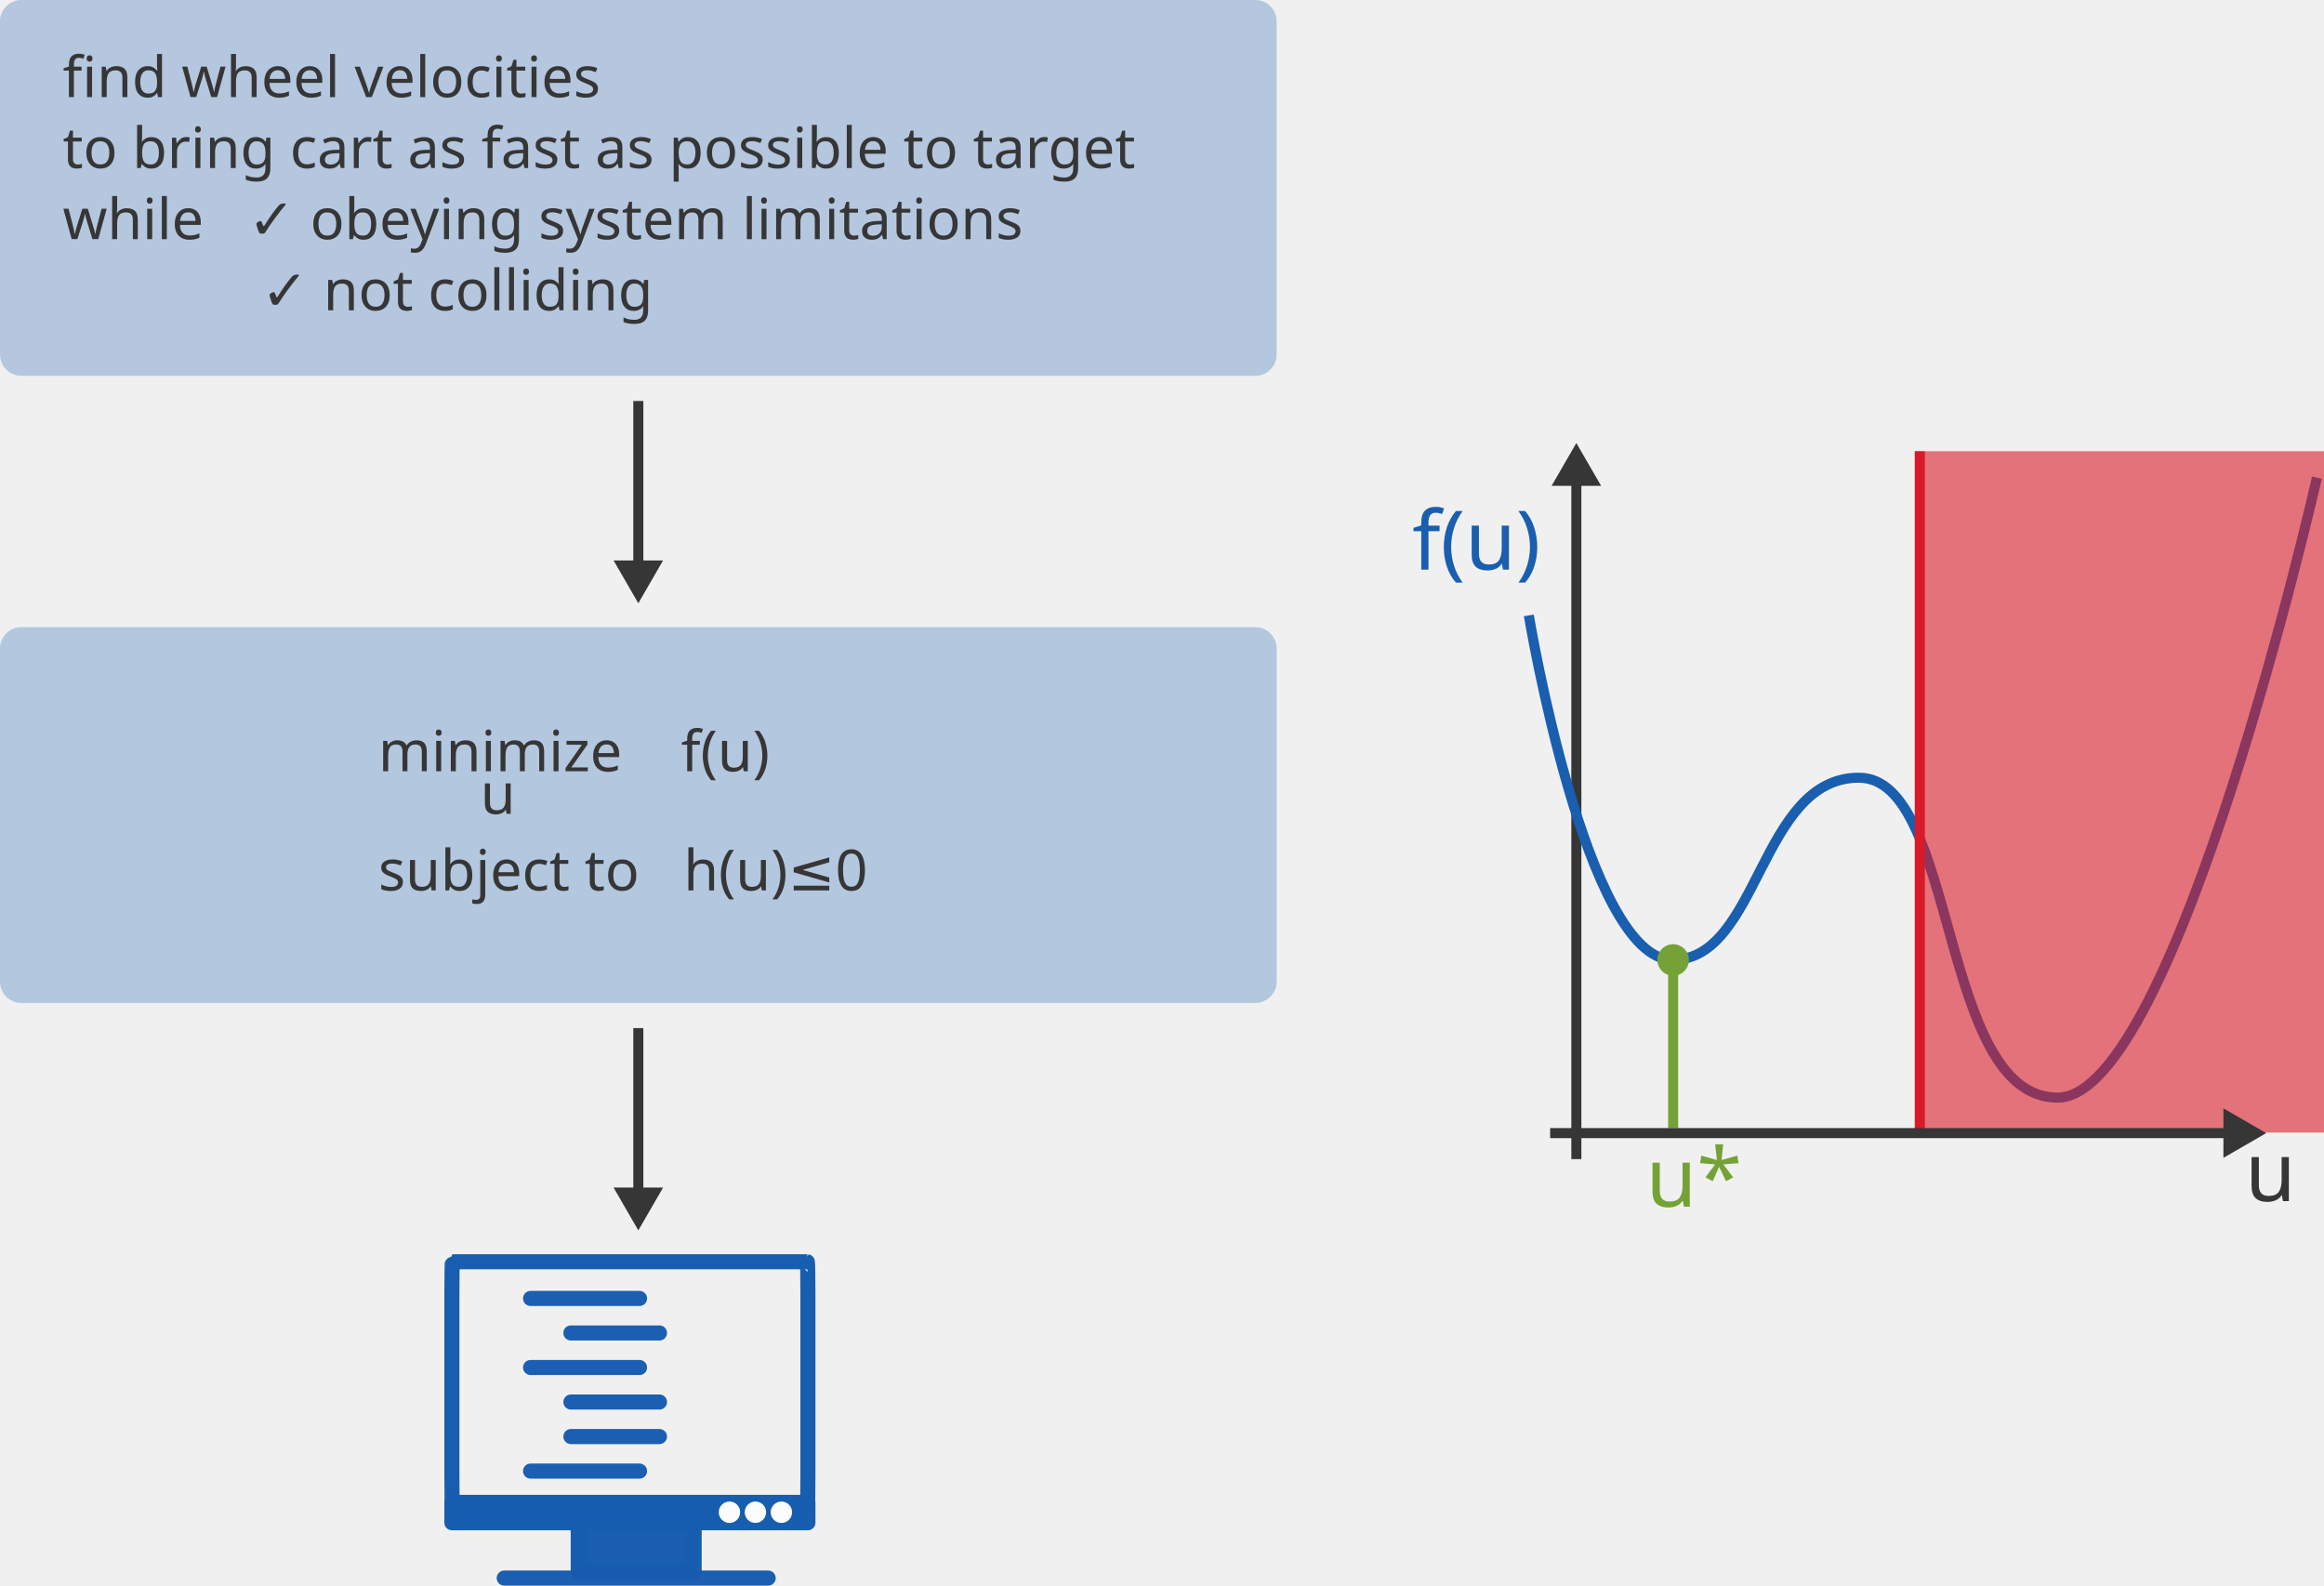
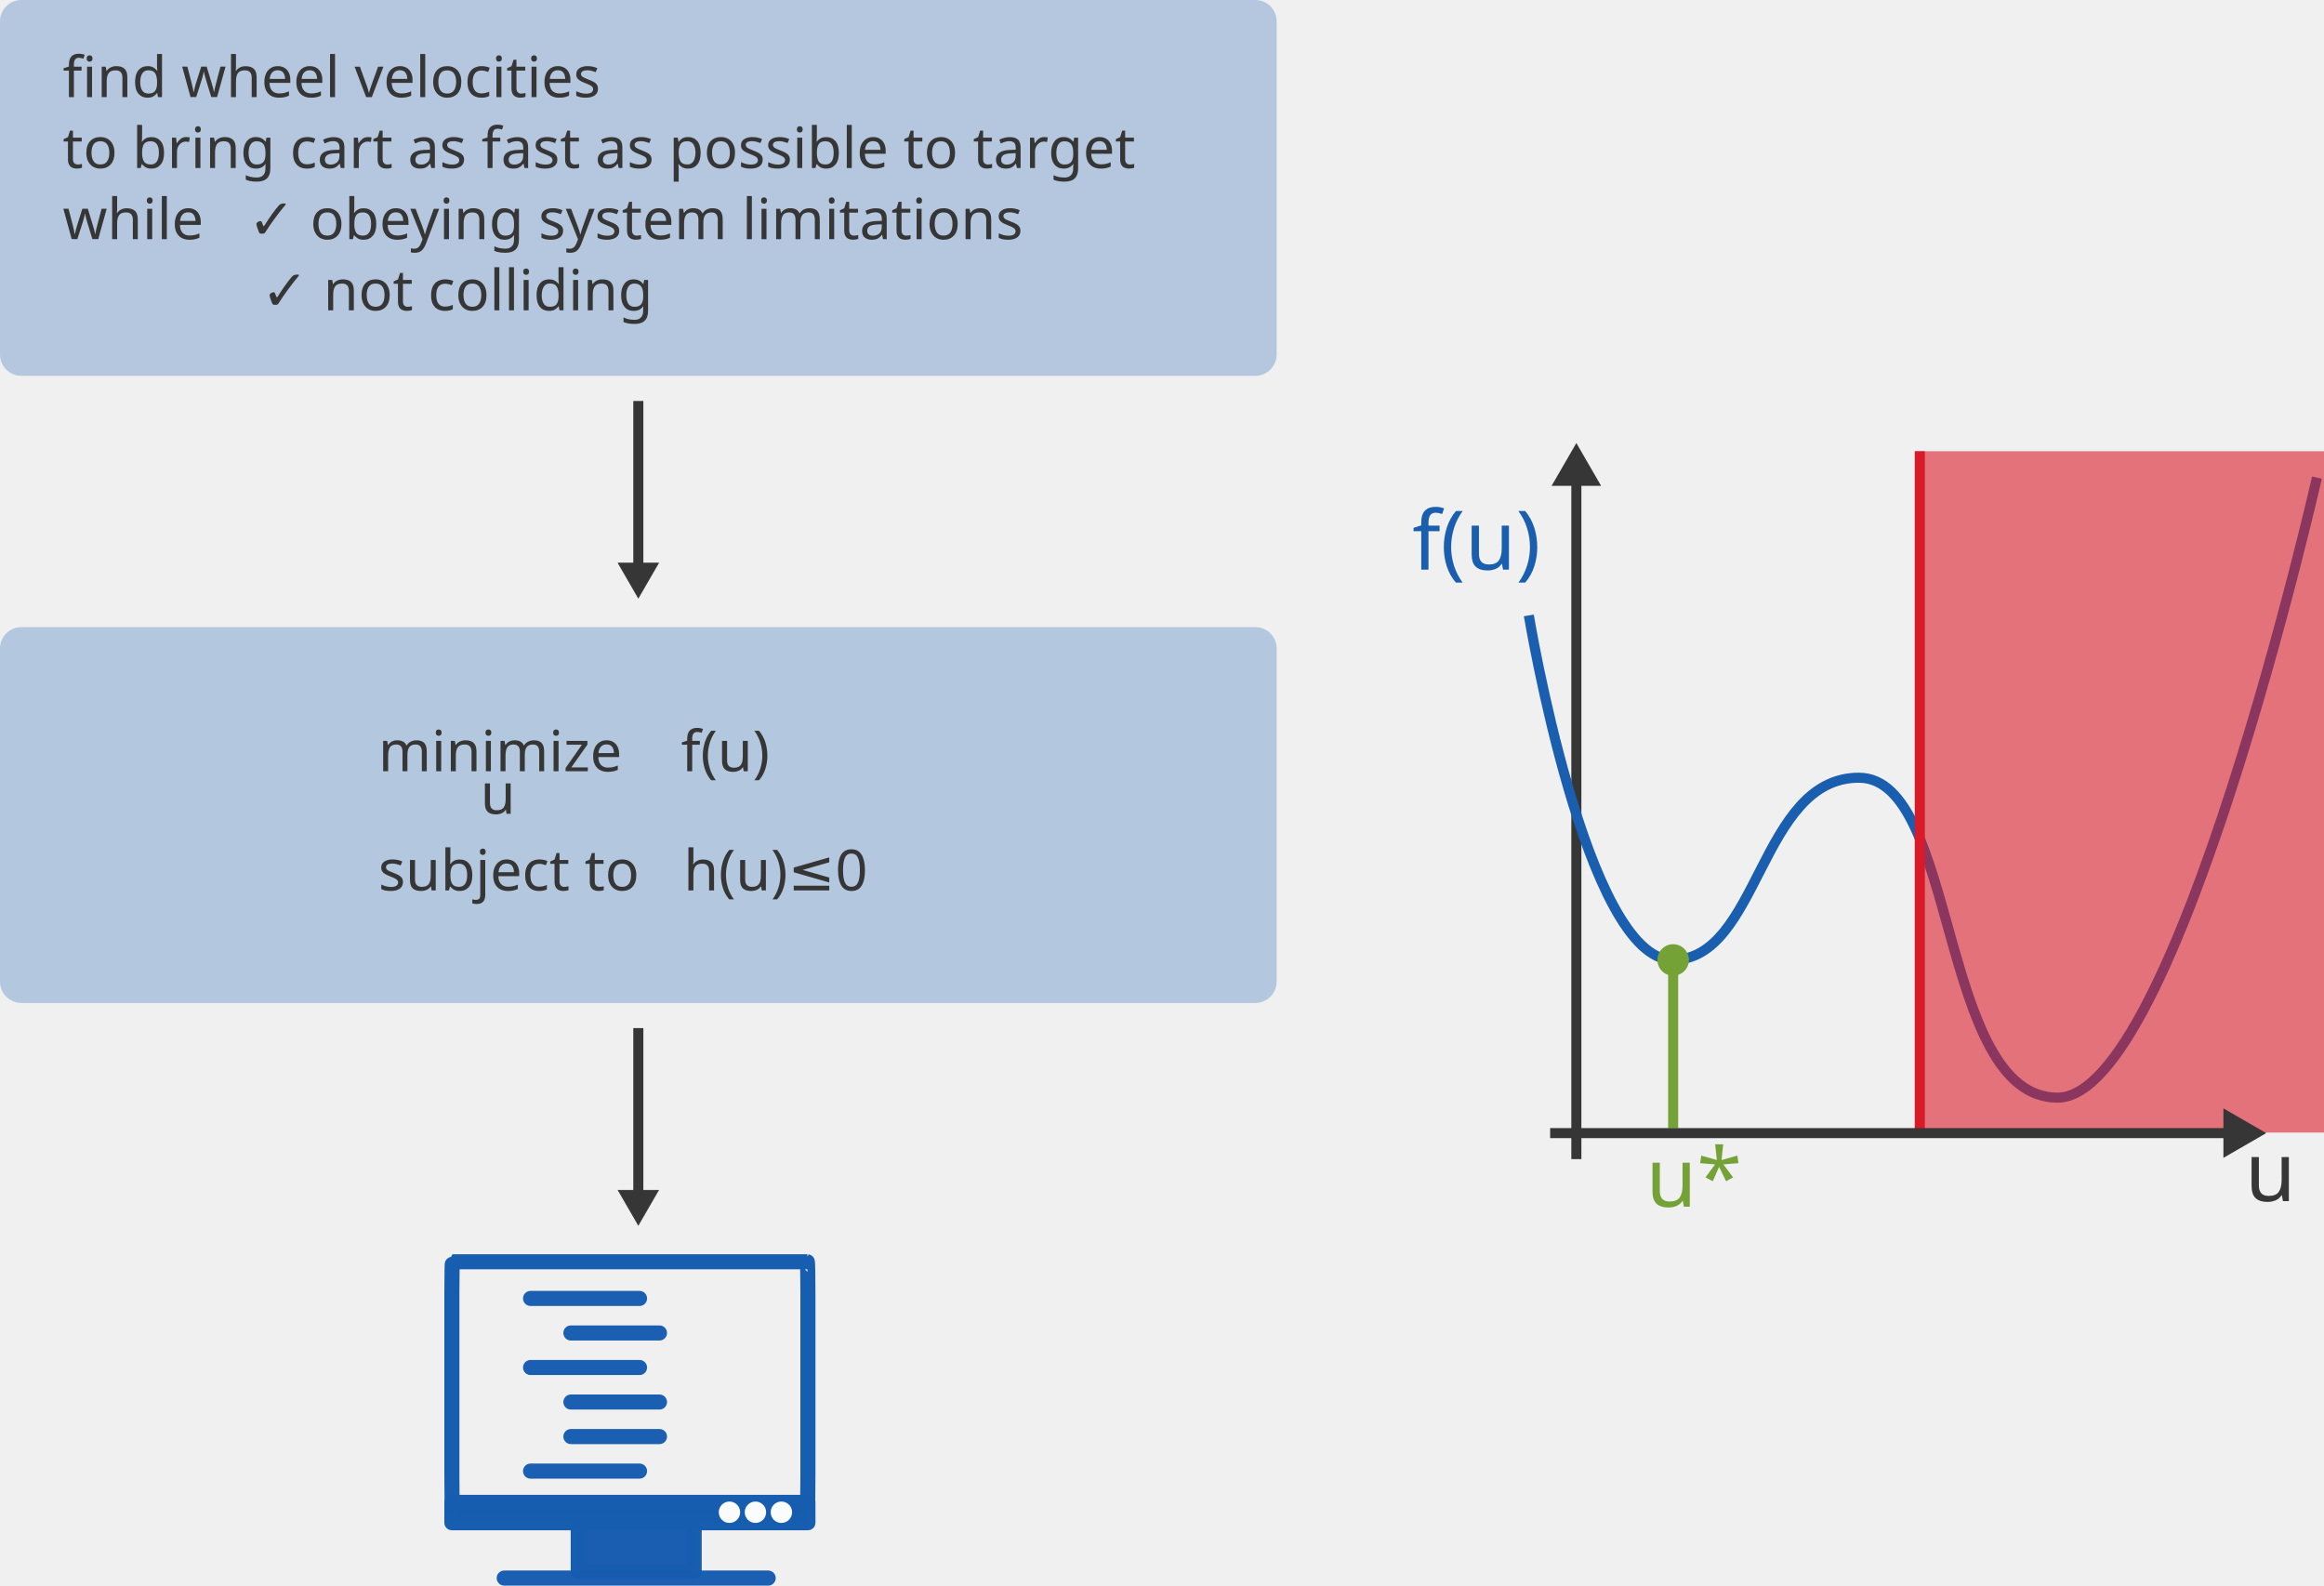
<svg xmlns="http://www.w3.org/2000/svg" width="462.476mm" height="315.516mm" viewBox="0 0 1638.693 1117.97" id="svg8768" version="1.1">
  <defs id="defs8770">
    <marker style="overflow:visible" id="marker22651" refX="0" refY="0" orient="auto">
      <path transform="scale(0.4,0.4)" style="fill:#363636;fill-opacity:1;fill-rule:evenodd;stroke:#363636;stroke-width:1pt;stroke-opacity:1" d="m 5.77,0 -8.65,5 0,-10 8.65,5 z" id="path22653" />
-     </marker>
-     <marker orient="auto" refY="0" refX="0" id="marker21025" style="overflow:visible">
-       <path id="path21027" d="m 5.77,0 -8.65,5 0,-10 8.65,5 z" style="fill:#363636;fill-opacity:1;fill-rule:evenodd;stroke:#363636;stroke-width:1pt;stroke-opacity:1" transform="scale(0.4,0.4)" />
    </marker>
    <marker style="overflow:visible" id="marker8470" refX="0" refY="0" orient="auto">
      <path transform="scale(0.4,0.4)" style="fill:#363636;fill-opacity:1;fill-rule:evenodd;stroke:#363636;stroke-width:1pt;stroke-opacity:1" d="m 5.77,0 -8.65,5 0,-10 8.65,5 z" id="path8472" />
    </marker>
    <marker orient="auto" refY="0" refX="0" id="TriangleOutM" style="overflow:visible">
      <path id="path8279" d="m 5.77,0 -8.65,5 0,-10 8.65,5 z" style="fill:#363636;fill-opacity:1;fill-rule:evenodd;stroke:#363636;stroke-width:1pt;stroke-opacity:1" transform="scale(0.4,0.4)" />
    </marker>
    <marker orient="auto" refY="0" refX="0" id="marker18936" style="overflow:visible">
      <path id="path18938" style="fill:#363636;fill-opacity:1;fill-rule:evenodd;stroke:#363636;stroke-width:0.625;stroke-linejoin:round;stroke-opacity:1" d="M 8.719,4.034 -2.207,0.016 8.719,-4.002 c -1.745,2.372 -1.735,5.617 -6e-7,8.035 z" transform="scale(-0.6,-0.6)" />
    </marker>
    <marker orient="auto" refY="0" refX="0" id="Arrow1Mend" style="overflow:visible">
      <path id="path13263" d="M 0,0 5,-5 -12.5,0 5,5 0,0 Z" style="fill:#000000;fill-opacity:1;fill-rule:evenodd;stroke:#000000;stroke-width:1pt;stroke-opacity:1" transform="matrix(-0.4,0,0,-0.4,-4,0)" />
    </marker>
    <marker orient="auto" refY="0" refX="0" id="Arrow1Lend" style="overflow:visible">
      <path id="path13257" d="M 0,0 5,-5 -12.5,0 5,5 0,0 Z" style="fill:#000000;fill-opacity:1;fill-rule:evenodd;stroke:#000000;stroke-width:1pt;stroke-opacity:1" transform="matrix(-0.8,0,0,-0.8,-10,0)" />
    </marker>
    <marker orient="auto" refY="0" refX="0" id="marker18125" style="overflow:visible">
      <path id="path18127" d="m 5.77,0 -8.65,5 0,-10 8.65,5 z" style="fill:#363636;fill-opacity:1;fill-rule:evenodd;stroke:#363636;stroke-width:1pt;stroke-opacity:1" transform="scale(0.2,0.2)" />
    </marker>
  </defs>
  <g id="layer1" transform="translate(2718.587,494.6099)">
    <g id="g13234" transform="translate(-1686.298,402.6601)">
      <path id="path19444" d="m 147.482,-218.41 0,116.608" style="fill:none;fill-rule:evenodd;stroke:#75a236;stroke-width:7.087;stroke-linecap:butt;stroke-linejoin:miter;stroke-miterlimit:4;stroke-dasharray:none;stroke-opacity:1" />
      <path id="path18934" d="m 79.227,-80 0,-484.784" style="fill:#363636;fill-opacity:1;fill-rule:evenodd;stroke:#363636;stroke-width:7.087;stroke-linecap:butt;stroke-linejoin:miter;stroke-miterlimit:4;stroke-dasharray:none;stroke-opacity:1;marker-end:url(#marker8470)" />
      <path id="path19366" d="m 45.714,-463.352 c 0,0 40.248,242.857 101.429,242.857 61.181,0 61.316,-128.429 131.286,-128.429 69.97,0 56.336,225.571 140.143,225.571 83.807,0 182.857,-437.143 182.857,-437.143" style="fill:none;fill-rule:evenodd;stroke:#195eaf;stroke-width:7.087;stroke-linecap:butt;stroke-linejoin:miter;stroke-miterlimit:4;stroke-dasharray:none;stroke-opacity:1" />
      <text id="text19368" y="-495.627" x="-36.45" style="font-style:normal;font-variant:normal;font-weight:500;font-stretch:normal;font-size:57.889px;line-height:125%;font-family:Montserrat;-inkscape-font-specification:'Montserrat Medium';letter-spacing:0px;word-spacing:0px;fill:#195eaf;fill-opacity:1;stroke:none;stroke-width:1px;stroke-linecap:butt;stroke-linejoin:miter;stroke-opacity:1" xml:space="preserve">
        <tspan y="-495.627" x="-36.45" id="tspan19370">f(u)</tspan>
      </text>
      <rect y="-579.094" x="317.885" height="480.364" width="288.519" id="rect19382" style="opacity:1;fill:#d91a28;fill-opacity:0.588;stroke:none;stroke-width:7.087;stroke-linecap:round;stroke-linejoin:round;stroke-miterlimit:4;stroke-dasharray:none;stroke-dashoffset:0;stroke-opacity:1" />
      <path id="path19420" d="m 321.429,-579.094 0,480.364" style="fill:none;fill-rule:evenodd;stroke:#d91a28;stroke-width:7.087;stroke-linecap:butt;stroke-linejoin:miter;stroke-miterlimit:4;stroke-dasharray:none;stroke-opacity:1" />
      <path style="fill:#363636;fill-opacity:1;fill-rule:evenodd;stroke:#363636;stroke-width:7.087;stroke-linecap:butt;stroke-linejoin:miter;stroke-miterlimit:4;stroke-dasharray:none;stroke-opacity:1;marker-end:url(#TriangleOutM)" d="m 60.747,-98.344 484.784,0" id="path9863" />
      <text xml:space="preserve" style="font-style:normal;font-variant:normal;font-weight:500;font-stretch:normal;font-size:57.889px;line-height:125%;font-family:Montserrat;-inkscape-font-specification:'Montserrat Medium';letter-spacing:0px;word-spacing:0px;fill:#363636;fill-opacity:1;stroke:none;stroke-width:1px;stroke-linecap:butt;stroke-linejoin:miter;stroke-opacity:1" x="550.765" y="-50.413" id="text19434">
        <tspan id="tspan19436" x="550.765" y="-50.413">u</tspan>
      </text>
      <text id="text19438" y="-46.471" x="128.348" style="font-style:normal;font-variant:normal;font-weight:500;font-stretch:normal;font-size:57.889px;line-height:125%;font-family:Montserrat;-inkscape-font-specification:'Montserrat Medium';letter-spacing:0px;word-spacing:0px;fill:#75a236;fill-opacity:1;stroke:none;stroke-width:1px;stroke-linecap:butt;stroke-linejoin:miter;stroke-opacity:1" xml:space="preserve">
        <tspan y="-46.471" x="128.348" id="tspan19440">u*</tspan>
      </text>
      <circle r="11.112" cy="-220.43" cx="147.482" id="path19442" style="opacity:1;fill:#75a236;fill-opacity:1;stroke:none;stroke-width:7.087;stroke-linecap:round;stroke-linejoin:round;stroke-miterlimit:4;stroke-dasharray:none;stroke-dashoffset:0;stroke-opacity:1" />
    </g>
    <g id="g21959">
      <rect ry="15.062" y="-494.61" x="-2718.587" height="265" width="900.191" id="rect31350" style="opacity:1;fill:#165daf;fill-opacity:0.275;stroke:none;stroke-width:7.087;stroke-linecap:round;stroke-linejoin:round;stroke-miterlimit:4;stroke-dasharray:none;stroke-dashoffset:0;stroke-opacity:1" />
      <text id="text8110" y="-426.135" x="-2674.357" style="font-style:normal;font-weight:normal;font-size:40px;line-height:125%;font-family:sans-serif;letter-spacing:0px;word-spacing:0px;fill:#363636;fill-opacity:1;stroke:none;stroke-width:1px;stroke-linecap:butt;stroke-linejoin:miter;stroke-opacity:1" xml:space="preserve">
        <tspan style="font-style:normal;font-variant:normal;font-weight:500;font-stretch:normal;font-family:Montserrat;-inkscape-font-specification:'Montserrat Medium';fill:#363636;fill-opacity:1" y="-426.135" x="-2674.357" id="tspan8112">find wheel velocities</tspan>
        <tspan style="font-style:normal;font-variant:normal;font-weight:500;font-stretch:normal;font-family:Montserrat;-inkscape-font-specification:'Montserrat Medium';fill:#363636;fill-opacity:1" id="tspan8116" y="-376.135" x="-2674.357">to bring cart as fast as possible to target</tspan>
        <tspan style="font-style:normal;font-variant:normal;font-weight:500;font-stretch:normal;font-family:Montserrat;-inkscape-font-specification:'Montserrat Medium';fill:#363636;fill-opacity:1" id="tspan8538" y="-325.97" x="-2674.357">while   ✓ obeying system limitations</tspan>
        <tspan style="font-style:normal;font-variant:normal;font-weight:500;font-stretch:normal;font-family:Montserrat;-inkscape-font-specification:'Montserrat Medium';fill:#363636;fill-opacity:1" id="tspan8516" y="-275.805" x="-2674.357">           ✓ not colliding</tspan>
      </text>
    </g>
    <g id="g21977" transform="translate(-237.7054,27.94602)">
      <rect style="opacity:1;fill:#155bb0;fill-opacity:0.275;stroke:none;stroke-width:7.087;stroke-linecap:round;stroke-linejoin:round;stroke-miterlimit:4;stroke-dasharray:none;stroke-dashoffset:0;stroke-opacity:1" id="rect13274" width="900.191" height="265" x="-2480.882" y="-80.391" ry="15.062" />
      <g style="fill:#363636;fill-opacity:1" transform="translate(-725.8965,459.3124)" id="g13335">
        <text id="text13276" y="-438.063" x="-1488.221" style="font-style:normal;font-weight:normal;font-size:40px;line-height:125%;font-family:sans-serif;letter-spacing:0px;word-spacing:0px;fill:#363636;fill-opacity:1;stroke:none;stroke-width:1px;stroke-linecap:butt;stroke-linejoin:miter;stroke-opacity:1" xml:space="preserve">
          <tspan id="tspan13290" y="-438.063" x="-1488.221" style="font-style:normal;font-variant:normal;font-weight:500;font-stretch:normal;font-family:Montserrat;-inkscape-font-specification:'Montserrat Medium';fill:#363636;fill-opacity:1">minimize    f(u)</tspan>
          <tspan y="-388.063" x="-1488.221" style="font-style:normal;font-variant:normal;font-weight:500;font-stretch:normal;font-family:Montserrat;-inkscape-font-specification:'Montserrat Medium';fill:#363636;fill-opacity:1" id="tspan13323" />
        </text>
        <text xml:space="preserve" style="font-style:normal;font-weight:normal;font-size:40px;line-height:125%;font-family:sans-serif;letter-spacing:0px;word-spacing:0px;fill:#363636;fill-opacity:1;stroke:none;stroke-width:1px;stroke-linecap:butt;stroke-linejoin:miter;stroke-opacity:1" x="-1488.221" y="-354.063" id="text13319">
          <tspan style="font-style:normal;font-variant:normal;font-weight:500;font-stretch:normal;font-family:Montserrat;-inkscape-font-specification:'Montserrat Medium';fill:#363636;fill-opacity:1" x="-1488.221" y="-354.063" id="tspan13321">subject to   h(u)≤0 </tspan>
        </text>
        <text xml:space="preserve" style="font-style:normal;font-weight:normal;font-size:40px;line-height:125%;font-family:sans-serif;letter-spacing:0px;word-spacing:0px;fill:#363636;fill-opacity:1;stroke:none;stroke-width:1px;stroke-linecap:butt;stroke-linejoin:miter;stroke-opacity:1" x="-1416.221" y="-408.063" id="text13325">
          <tspan style="font-style:normal;font-variant:normal;font-weight:500;font-stretch:normal;font-family:Montserrat;-inkscape-font-specification:'Montserrat Medium';fill:#363636;fill-opacity:1" x="-1416.221" y="-408.063" id="tspan13327">u</tspan>
          <tspan id="tspan13329" style="font-style:normal;font-variant:normal;font-weight:500;font-stretch:normal;font-family:Montserrat;-inkscape-font-specification:'Montserrat Medium';fill:#363636;fill-opacity:1" x="-1416.221" y="-358.063" />
        </text>
      </g>
    </g>
-     <path id="path18123" d="m -2268.492,-211.893 0,122.499" style="fill:#363636;fill-opacity:1;fill-rule:evenodd;stroke:#363636;stroke-width:7.087;stroke-linecap:butt;stroke-linejoin:miter;stroke-miterlimit:4;stroke-dasharray:none;stroke-opacity:1;marker-end:url(#marker21025)" />
+     <g id="g12592">
+       <path style="color:#000000;font-style:normal;font-variant:normal;font-weight:normal;font-stretch:normal;font-size:medium;line-height:normal;font-family:sans-serif;text-indent:0;text-align:start;text-decoration:none;text-decoration-line:none;text-decoration-style:solid;text-decoration-color:#000000;letter-spacing:normal;word-spacing:normal;text-transform:none;direction:ltr;block-progression:tb;writing-mode:lr-tb;baseline-shift:baseline;text-anchor:start;white-space:normal;clip-rule:nonzero;display:inline;overflow:visible;visibility:visible;opacity:1;isolation:auto;mix-blend-mode:normal;color-interpolation:sRGB;color-interpolation-filters:linearRGB;solid-color:#000000;solid-opacity:1;fill:#363636;fill-opacity:1;fill-rule:evenodd;stroke:none;stroke-width:7.087;stroke-linecap:butt;stroke-linejoin:miter;stroke-miterlimit:4;stroke-dasharray:none;stroke-dashoffset:0;stroke-opacity:1;color-rendering:auto;image-rendering:auto;shape-rendering:auto;text-rendering:auto;enable-background:accumulate" d="m -2272.035,-211.893 0,122.498 7.088,0 0,-122.498 -7.088,0 z" id="path18123" />
+       <path style="fill:#363636;fill-opacity:1;fill-rule:evenodd;stroke:#363636;stroke-width:0.4pt;stroke-opacity:1" d="m -2268.492,-73.038 -14.174,-24.521 28.348,0 -14.174,24.521 z" id="path12598" />
+     </g>
    <g transform="matrix(1.14441,0,0,1.145255,-2040.291,-409.3463)" id="g8280">
      <rect style="opacity:1;fill:none;fill-opacity:1;stroke:#175daf;stroke-width:9.285;stroke-linecap:round;stroke-linejoin:round;stroke-miterlimit:4;stroke-dasharray:none;stroke-dashoffset:0;stroke-opacity:0.992" id="rect8282" width="219.37" height="151.429" x="-314.286" y="702.362" ry="20" rx="0.357" />
      <rect style="opacity:1;fill:#165cb0;fill-opacity:0.984;stroke:#175daf;stroke-width:9.285;stroke-linecap:round;stroke-linejoin:round;stroke-miterlimit:4;stroke-dasharray:none;stroke-dashoffset:0;stroke-opacity:0.992" id="rect8284" width="71.429" height="37.878" x="-236.429" y="855.219" ry="0" rx="0" />
      <path style="opacity:1;fill:none;fill-rule:evenodd;stroke:#165bb0;stroke-width:9.285;stroke-linecap:round;stroke-linejoin:round;stroke-miterlimit:4;stroke-dasharray:none;stroke-opacity:0.976" d="m -282.032,897.083 162.635,0" id="path8286" />
      <g id="g8288" transform="translate(20,-0.1561006)" style="opacity:1">
        <path style="fill:none;fill-rule:evenodd;stroke:#165bb0;stroke-width:9.285;stroke-linecap:round;stroke-linejoin:round;stroke-miterlimit:4;stroke-dasharray:none;stroke-opacity:0.976" d="m -285.804,725.083 67.145,0" id="path8290" />
        <path id="path8292" d="m -260.953,746.343 54.58,0" style="fill:none;fill-rule:evenodd;stroke:#165bb0;stroke-width:9.285;stroke-linecap:round;stroke-linejoin:round;stroke-miterlimit:4;stroke-dasharray:none;stroke-opacity:0.976" />
        <path id="path8294" d="m -260.953,788.862 54.58,0" style="fill:none;fill-rule:evenodd;stroke:#165bb0;stroke-width:9.285;stroke-linecap:round;stroke-linejoin:round;stroke-miterlimit:4;stroke-dasharray:none;stroke-opacity:0.976" />
        <path id="path8296" d="m -285.804,767.603 67.145,0" style="fill:none;fill-rule:evenodd;stroke:#165bb0;stroke-width:9.285;stroke-linecap:round;stroke-linejoin:round;stroke-miterlimit:4;stroke-dasharray:none;stroke-opacity:0.976" />
        <path style="fill:none;fill-rule:evenodd;stroke:#165bb0;stroke-width:9.285;stroke-linecap:round;stroke-linejoin:round;stroke-miterlimit:4;stroke-dasharray:none;stroke-opacity:0.976" d="m -260.953,810.122 54.58,0" id="path8298" />
        <path style="fill:none;fill-rule:evenodd;stroke:#165bb0;stroke-width:9.285;stroke-linecap:round;stroke-linejoin:round;stroke-miterlimit:4;stroke-dasharray:none;stroke-opacity:0.976" d="m -285.804,831.382 67.145,0" id="path8300" />
      </g>
      <rect rx="0" ry="6.261" y="850.484" x="-314.286" height="12.521" width="219.37" id="rect8302" style="opacity:1;fill:#165cb0;fill-opacity:0.984;stroke:#175daf;stroke-width:9.285;stroke-linecap:round;stroke-linejoin:round;stroke-miterlimit:4;stroke-dasharray:none;stroke-dashoffset:0;stroke-opacity:0.992" />
      <circle style="opacity:1;fill:#ffffff;fill-opacity:0.984;stroke:none;stroke-width:10.63;stroke-linecap:round;stroke-linejoin:round;stroke-miterlimit:4;stroke-dasharray:none;stroke-dashoffset:0;stroke-opacity:0.976" id="circle8304" cx="-111.253" cy="856.554" r="6.594" />
      <circle r="6.594" cy="856.554" cx="-127.253" id="circle8306" style="opacity:1;fill:#ffffff;fill-opacity:0.984;stroke:none;stroke-width:10.63;stroke-linecap:round;stroke-linejoin:round;stroke-miterlimit:4;stroke-dasharray:none;stroke-dashoffset:0;stroke-opacity:0.976" />
      <circle style="opacity:1;fill:#ffffff;fill-opacity:0.984;stroke:none;stroke-width:10.63;stroke-linecap:round;stroke-linejoin:round;stroke-miterlimit:4;stroke-dasharray:none;stroke-dashoffset:0;stroke-opacity:0.976" id="circle8308" cx="-143.253" cy="856.554" r="6.594" />
    </g>
    <g transform="matrix(0.5273438,0,0,0.5273438,-1189.283,-905.4516)" id="g8146">
      <path id="path8228" d="m 671.127,79.464 c 23.931,-0.922 43.119,-20.667 43.119,-44.82 0,-10.27 -3.477,-19.739 -9.305,-27.31 0.037,-0.305 0.063,-0.614 0.063,-0.929 l 0,-92.416 c 0,-50.681 -41.231,-91.913 -91.912,-91.913 l -220.122,0 c -2.821,0 -5.407,1.571 -6.708,4.073 l -6.772,13.024 -26.667,1.739 c -2.27,0.147 -4.353,1.311 -5.672,3.166 -1.319,1.855 -1.73,4.205 -1.122,6.399 l 15.458,55.786 c 1.114,4.025 5.282,6.384 9.306,5.268 4.024,-1.115 6.383,-5.282 5.268,-9.306 l -12.976,-46.826 21.641,-1.411 c 2.638,-0.171 4.997,-1.71 6.216,-4.057 l 6.619,-12.731 215.53,0 c 42.342,0 76.79,34.448 76.79,76.791 l 0,80.769 c -4.001,-2.065 -8.349,-3.545 -12.933,-4.327 l 0,-21.571 c 0,-14.599 -2.198,-28.939 -6.527,-42.745 1.518,-0.067 3.036,-0.127 4.558,-0.206 4.171,-0.215 7.378,-3.77 7.163,-7.939 -0.215,-4.169 -3.782,-7.387 -7.939,-7.163 -43.7,2.248 -85.877,-0.63 -125.361,-8.548 -4.092,-0.822 -8.08,1.834 -8.9,5.927 -0.821,4.094 1.832,8.08 5.927,8.9 31.791,6.376 65.237,9.583 99.774,9.583 2.993,0 6,-0.032 9.01,-0.081 4.76,13.577 7.172,27.782 7.172,42.272 l 0,10.829 -29.928,0 c -9.092,-12.989 -24.155,-21.508 -41.178,-21.508 -21.113,0 -39.214,13.098 -46.637,31.59 l -19.642,0 c -7.423,-18.491 -25.524,-31.59 -46.638,-31.59 -17.023,0 -32.086,8.518 -41.177,21.508 l -29.367,0 0,-6.796 c 0,-0.112 -0.012,-0.221 -0.017,-0.332 33.516,-29.514 44.93,-66.6 48.666,-84.841 6.777,3.37 17.026,8.02 30.612,12.948 3.931,1.425 8.263,-0.605 9.687,-4.531 1.424,-3.926 -0.605,-8.262 -4.53,-9.687 -24.417,-8.856 -37.486,-16.799 -37.607,-16.874 -2.234,-1.378 -5.024,-1.491 -7.368,-0.312 -2.345,1.18 -3.911,3.497 -4.137,6.113 -0.053,0.617 -5.944,62.071 -61.1,97.796 -3.505,2.27 -4.507,6.952 -2.236,10.457 1.448,2.235 3.875,3.452 6.354,3.452 1.408,0 2.834,-0.393 4.103,-1.216 0.834,-0.54 1.634,-1.096 2.448,-1.645 l 0,6.117 c -5.692,0.902 -11.029,2.882 -15.8,5.718 l 0,-36.769 c 0,-4.176 -3.385,-7.561 -7.561,-7.561 -4.177,0 -7.561,3.385 -7.561,7.561 l 0,51.51 c -4.357,6.913 -6.889,15.088 -6.889,23.846 0,23.659 18.413,43.086 41.658,44.737 5.57,21.753 16.923,42.085 33.42,59.301 18.258,19.053 41.529,32.582 66.778,39.312 l 0,6.367 -29.563,0 c -0.102,0 -0.204,0.004 -0.305,0.004 -0.026,0 -0.05,-0.004 -0.077,-0.004 -0.043,0 -0.086,0.006 -0.128,0.006 -52.51,0.276 -95.146,89.075 -95.146,141.649 0,4.176 3.384,7.561 7.561,7.561 4.177,0 7.561,-3.385 7.561,-7.561 0,-41.726 31.899,-122.134 72.589,-126.138 l 0,119.075 -80.15,0 c -4.177,0 -7.561,3.385 -7.561,7.561 0,4.176 3.384,7.561 7.561,7.561 l 305.084,0 c 4.177,0 7.561,-3.385 7.561,-7.561 l 0,-33.392 c 0,-25.718 -10.04,-52.571 -27.544,-73.672 -16.838,-20.299 -38.038,-32.409 -60.38,-34.689 -0.759,-0.256 -1.57,-0.401 -2.416,-0.401 -0.434,0 -0.856,0.044 -1.27,0.115 -1.345,-0.072 -2.694,-0.115 -4.045,-0.115 l -24.658,0 0,-6.565 c 48.101,-13.116 86.245,-50.61 100.275,-98.332 z m 5.821,-40.534 0,-33.048 c 12.747,3.355 22.175,14.978 22.175,28.763 0,14.557 -10.514,26.696 -24.347,29.242 1.424,-8.109 2.172,-16.447 2.172,-24.957 z m -307.502,-4.286 c 0,-13.969 9.684,-25.714 22.689,-28.89 l 0,37.049 c -0.291,7.042 0.014,14.036 0.877,20.934 -13.445,-2.851 -23.566,-14.81 -23.566,-29.093 z m 238.941,166.211 c 38.964,8.326 67.655,53.162 67.655,92.267 l 0,25.831 -67.655,0 z m -17.669,-227.55 c 33.415,-0.471 35.119,15.754 35.119,35.118 0,19.364 -15.754,35.118 -35.119,35.118 -19.364,0 -34.216,-21.129 -34.047,-35.475 0.169,-14.346 0.632,-34.29 34.047,-34.761 z m -112.916,-10e-4 c 28.127,6.743 30.101,16.027 35.118,35.118 5.017,19.091 -15.754,35.118 -35.119,35.118 -19.364,0 -35.118,-15.754 -35.118,-35.118 0,-19.364 15.755,-35.118 35.119,-35.118 z m 115.462,226.179 0,119.47 -119.47,0 0,-119.47 22.388,0 0,21.386 c 0,20.586 16.748,37.335 37.334,37.335 20.587,0 37.335,-16.749 37.335,-37.335 l 0,-21.386 z m -81.959,21.386 0,-39.691 c 7.158,1.105 14.421,1.671 21.726,1.671 7.723,0 15.301,-0.619 22.698,-1.796 l 0,39.816 -10e-4,0 c 0,12.247 -9.965,22.212 -22.212,22.212 -12.247,0 -22.211,-9.965 -22.211,-22.212 z m 21.724,-53.142 c -34.856,-0.002 -68.648,-14.401 -92.707,-39.509 -22.653,-23.638 -34.397,-53.802 -33.071,-84.934 0.005,-0.107 0.007,-0.215 0.007,-0.322 l 0,-48.15 22.191,0 c -1.221,4.332 -1.888,8.893 -1.888,13.611 0,27.704 22.538,50.241 50.241,50.241 27.704,0 50.242,-22.538 50.242,-50.241 0,-1.188 -0.056,-2.361 -0.138,-3.529 l 12.709,0 c -0.082,1.167 -0.138,2.341 -0.138,3.529 0,27.704 22.538,50.241 50.241,50.241 27.704,0 50.242,-22.538 50.242,-50.241 0,-4.717 -0.667,-9.278 -1.889,-13.611 l 22.754,0 0,2.432 c 0,0.033 -0.005,0.065 -0.005,0.098 0,0.033 0.004,0.065 0.005,0.098 l 0,41.491 c -10e-4,71.018 -57.779,128.796 -128.796,128.796 z" style="fill:#363636;fill-opacity:1" />
      <path id="path8234" d="m 555.411,59.493 c -2.954,-2.953 -7.741,-2.953 -10.694,0 -6.029,6.03 -15.844,6.03 -21.873,0 -2.954,-2.953 -7.741,-2.953 -10.694,0 -2.953,2.953 -2.953,7.741 0,10.693 5.962,5.963 13.797,8.946 21.63,8.946 7.834,0 15.667,-2.982 21.631,-8.946 2.953,-2.953 2.953,-7.741 0,-10.693 z" style="fill:#363636;fill-opacity:1" />
      <path id="path8240" d="m 588.219,95.801 c -1.169,-2.826 -3.928,-4.668 -6.986,-4.668 l -94.906,0 c -3.058,0 -5.816,1.842 -6.986,4.668 -1.171,2.825 -0.524,6.077 1.638,8.24 13.391,13.391 31.73,31.73 51.99,31.947 0.127,10e-4 0.251,0.002 0.377,0.002 19.629,0.001 37.764,-16.48 53.233,-31.949 2.164,-2.163 2.81,-5.415 1.64,-8.24 z m -54.875,25.067 c -0.07,0 -0.139,-10e-4 -0.21,-10e-4 -9.022,-0.097 -19.018,-6.882 -27.904,-14.612 l 57.011,0 c -8.967,7.693 -19.373,14.613 -28.897,14.613 z" style="fill:#363636;fill-opacity:1" />
      <path id="path8246" d="m 509.133,-55.595 c -8.835,-8.834 -20.579,-13.699 -33.073,-13.699 -12.494,0 -24.237,4.866 -33.072,13.699 -2.953,2.953 -2.953,7.741 0,10.693 2.954,2.954 7.741,2.953 10.694,0 5.978,-5.978 13.925,-9.269 22.378,-9.269 8.453,0 16.401,3.292 22.378,9.269 1.477,1.477 3.412,2.215 5.347,2.215 1.935,0 3.87,-0.738 5.347,-2.215 2.954,-2.953 2.954,-7.74 0.001,-10.693 z" style="fill:#363636;fill-opacity:1" />
      <path id="path8252" d="m 614.661,-58.787 c -8.835,-8.834 -20.579,-13.699 -33.073,-13.699 -12.492,0 -24.238,4.865 -33.073,13.699 -2.953,2.953 -2.953,7.74 0,10.693 2.953,2.953 7.74,2.954 10.695,0 5.977,-5.978 13.925,-9.269 22.378,-9.269 8.453,0 16.401,3.292 22.378,9.269 1.477,1.477 3.412,2.215 5.347,2.215 1.935,0 3.87,-0.738 5.347,-2.215 2.954,-2.953 2.954,-7.74 0.001,-10.693 z" style="fill:#363636;fill-opacity:1" />
      <path id="path8258" d="m 478.834,-7.709 c -4.177,0 -7.561,3.385 -7.561,7.561 l 0,17.139 c 0,4.177 3.385,7.561 7.561,7.561 4.177,0 7.561,-3.385 7.561,-7.561 l 0,-17.139 c 10e-4,-4.175 -3.384,-7.561 -7.561,-7.561 z" style="fill:#363636;fill-opacity:1" />
      <path id="path8264" d="m 589.735,-7.709 c -4.177,0 -7.561,3.385 -7.561,7.561 l 0,17.139 c 0,4.177 3.385,7.561 7.561,7.561 4.177,0 7.561,-3.385 7.561,-7.561 l 0,-17.139 c 0,-4.175 -3.384,-7.561 -7.561,-7.561 z" style="fill:#363636;fill-opacity:1" />
      <path id="path8270" d="m 573.092,253.483 c -2.824,-1.169 -6.076,-0.523 -8.24,1.639 l -14.618,14.618 c -3.66,-5.037 -9.58,-8.33 -16.268,-8.33 -6.353,0 -12.019,2.968 -15.708,7.582 l -13.87,-13.869 c -2.164,-2.164 -5.416,-2.81 -8.241,-1.639 -2.826,1.171 -4.668,3.928 -4.668,6.986 l 0,43.688 c 0,3.059 1.842,5.815 4.668,6.986 0.936,0.387 1.918,0.576 2.891,0.576 1.968,0 3.902,-0.768 5.349,-2.215 l 14.596,-14.596 c 3.687,4.123 9.028,6.738 14.982,6.738 6.286,0 11.904,-2.902 15.596,-7.432 l 15.289,15.289 c 1.448,1.447 3.381,2.215 5.349,2.215 0.974,0 1.956,-0.189 2.891,-0.576 2.826,-1.171 4.668,-3.928 4.668,-6.986 l 0,-43.688 c 0.002,-3.059 -1.84,-5.815 -4.666,-6.986 z m -66.488,32.421 0,-7.179 3.59,3.589 -3.59,3.59 z m 27.363,0.621 c -2.754,0 -4.996,-2.241 -4.996,-4.996 0,-2.754 2.241,-4.996 4.996,-4.996 2.754,0 4.996,2.241 4.996,4.996 0,2.755 -2.242,4.996 -4.996,4.996 z m 28.671,-0.621 -3.59,-3.59 3.59,-3.589 0,7.179 z" style="fill:#363636;fill-opacity:1" />
    </g>
    <g transform="matrix(0.4931048,0,0,0.4931048,-533.6808,-1407.246)" id="g8173">
      <g style="fill:#363636;fill-opacity:1" transform="translate(-195.9993,506.3627)" id="g8422">
        <g style="fill:#363636;fill-opacity:1" id="g8362" />
        <g transform="matrix(0.9876811,-0.1564803,0.1564803,0.9876811,-36.90524,43.21248)" id="g8705">
          <g id="g8350" style="fill:#363636;fill-opacity:1">
            <g id="g8352" style="fill:#363636;fill-opacity:1">
              <circle id="circle8354" r="15.734" cy="173.538" cx="199.178" style="fill:#363636;fill-opacity:1" />
            </g>
          </g>
          <g id="g8356" style="fill:#363636;fill-opacity:1">
            <g id="g8358" style="fill:#363636;fill-opacity:1">
              <circle id="circle8360" r="15.734" cy="173.538" cx="313.144" style="fill:#363636;fill-opacity:1" />
            </g>
          </g>
          <g id="g8364" style="fill:#363636;fill-opacity:1">
            <path id="path8366" d="m 420.727,434.259 c -0.852,-13.012 -3.113,-25.682 -9.094,-38.324 -4.228,-8.934 -9.753,-17.261 -16.429,-24.555 -13.567,-14.823 -31.749,-25.253 -51.274,-29.889 -15.143,-3.596 -30.752,-2.623 -46.191,-2.623 l 0,-23.605 c 37.028,-12.583 66.58,-41.49 80.041,-78.105 24.262,-1.802 43.455,-22.104 43.455,-46.818 0,-6.4 -1.334,-12.542 -3.727,-18.159 l 0,-27.018 c 0,-25.28 -15.319,-47.594 -38.527,-56.792 C 361.746,37.065 313.202,0 256.161,0 199.12,0 150.575,37.065 133.338,88.373 110.13,97.571 94.811,119.885 94.811,145.165 l 0,27.018 c -2.393,5.617 -3.727,11.76 -3.727,18.159 0,24.715 19.193,45.016 43.455,46.818 13.463,36.615 43.015,65.521 80.041,78.105 l 0,23.605 -23.872,0 c -27.253,0 -54.247,11.724 -72.852,31.641 -16.021,17.15 -25.587,40.127 -26.724,63.549 -0.812,16.713 -0.049,33.662 -0.049,50.398 0,6.516 0,13.032 0,19.548 0,4.415 3.579,7.993 7.993,7.993 l 56.857,0 200.457,0 56.857,0 c 4.414,0 7.993,-3.578 7.993,-7.993 0,-14.452 0,-28.905 0,-43.357 -0.002,-9.006 0.052,-17.772 -0.513,-26.39 z m -19.201,-289.094 0,6.962 c -3.732,-2.662 -7.852,-4.771 -12.221,-6.255 -0.1,-0.034 -0.201,-0.066 -0.302,-0.099 -0.555,-0.184 -1.114,-0.362 -1.677,-0.525 -0.223,-0.065 -0.449,-0.125 -0.674,-0.187 -0.322,-0.088 -0.64,-0.185 -0.964,-0.268 0,-11.743 0.273,-23.509 -1.526,-35.153 -0.005,-0.036 -0.01,-0.072 -0.015,-0.11 10.771,8.366 17.379,21.361 17.379,35.635 z m -18.228,74.046 c 0.898,-2.802 1.445,-10.977 1.577,-12.159 1.058,-9.455 0.813,-18.978 0.813,-28.474 0,-1.41 0.974,-16.62 0,-17.006 0.067,0.027 0.134,0.054 0.2,0.081 0.637,0.261 1.266,0.537 1.881,0.839 0.015,0.008 0.029,0.014 0.044,0.021 10.327,5.084 17.439,15.778 17.439,27.829 0,14.145 -9.532,26.108 -22.51,29.801 0.199,-0.056 0.384,-0.396 0.556,-0.932 z m -272.503,-74.046 0.001,0 c 0,-14.274 6.608,-27.269 17.378,-35.634 -0.005,0.036 -0.01,0.074 -0.015,0.11 -1.087,6.893 -1.553,13.876 -1.56,20.852 -0.001,1.201 0.601,14.158 0.034,14.301 -2.791,0.703 -5.577,1.699 -8.192,2.902 -1.032,0.474 -7.646,3.288 -7.646,4.431 l 0,-6.962 z m -3.726,45.176 c 0,-12.051 7.111,-22.744 17.439,-27.829 0.015,-0.007 0.029,-0.014 0.044,-0.021 0.615,-0.302 1.244,-0.578 1.881,-0.839 0.067,-0.028 0.133,-0.054 0.2,-0.081 0,19.177 -1.224,38.618 2.732,57.526 0.073,0.347 0.136,0.697 0.212,1.044 -12.977,-3.692 -22.508,-15.654 -22.508,-29.8 z m -0.001,305.674 0,-57.519 c 0,-1.291 0.039,-2.572 0.098,-3.847 0.013,-0.284 0.026,-0.566 0.042,-0.848 0.071,-1.283 0.163,-2.562 0.292,-3.829 0.002,-0.021 0.005,-0.043 0.007,-0.064 0.134,-1.318 0.305,-2.626 0.5,-3.926 0.018,-0.116 0.034,-0.232 0.052,-0.349 3.883,-25.056 18.932,-46.461 39.879,-58.979 l 0,129.361 -40.87,0 z m 213.878,-141.159 -42.112,59.1 -6.316,-27.002 10.917,-19.074 c 1.568,-2.739 1.377,-6.145 -0.488,-8.691 l -3.173,-4.334 41.172,0 z m -61.562,22.866 -6.446,0 -7.598,-13.276 7.019,-9.589 7.607,0 7.019,9.589 -7.601,13.276 z m 7.09,53.574 -10.311,14.475 -10.315,-14.476 8.793,-37.588 3.038,0 8.795,37.589 z m -35.909,-92.426 0,-19.292 c 0,1.359 20.374,2.434 22.265,2.482 9.69,0.246 19.42,-0.576 28.926,-2.482 l 0,19.292 -51.191,0 z m -29.208,-46.923 c -18.682,-10.384 -34.391,-26.014 -44.712,-44.744 -4.053,-7.359 -7.206,-15.097 -9.488,-23.077 -3.038,-10.626 -4.528,-21.682 -4.538,-32.837 -0.009,-10.736 0,-21.473 0,-32.209 0,-2.517 0,-5.034 0,-7.552 0,-19.702 -0.379,-40.001 6.148,-58.866 4.993,-14.43 12.876,-27.788 23.105,-39.126 20.833,-23.088 50.744,-36.866 81.851,-37.524 0.813,-0.017 1.625,-0.026 2.438,-0.026 31.635,0 62.286,13.557 83.662,36.861 12.053,13.141 20.892,29.15 25.694,46.318 4.185,14.96 4.185,29.991 4.185,45.367 0,2.332 0,4.664 0,6.995 0,20.319 1.556,40.842 -1.862,60.989 -2.885,17.002 -9.913,33.122 -20.107,47.014 -10.743,14.641 -24.949,26.716 -41.22,34.8 -32.953,16.376 -73.009,15.486 -105.156,-2.383 z m 31.19,62.907 0,0.001 -3.173,4.334 c -1.865,2.547 -2.056,5.952 -0.488,8.691 l 10.917,19.074 -6.315,26.994 -42.108,-59.094 41.167,0 z m -68.622,141.161 0,-136.735 c 2.986,-1.012 6.044,-1.868 9.169,-2.542 l 65.862,92.432 10.699,15.015 c 0.375,0.526 0.808,0.999 1.286,1.412 1.437,1.239 3.284,1.943 5.223,1.943 0.248,0 0.493,-0.022 0.738,-0.045 0.074,-0.006 0.148,-0.004 0.222,-0.013 0.264,-0.032 0.524,-0.085 0.782,-0.143 0.051,-0.012 0.103,-0.016 0.155,-0.028 0.166,-0.041 0.326,-0.1 0.488,-0.15 0.138,-0.044 0.279,-0.078 0.416,-0.128 0.053,-0.02 0.103,-0.048 0.156,-0.069 1.407,-0.561 2.649,-1.511 3.552,-2.778 L 339.232,356.74 c 3.124,0.672 6.179,1.528 9.163,2.541 l 0,136.733 -184.47,0 z m 241.327,0 -40.872,0 0,-129.36 c 20.947,12.518 35.996,33.923 39.881,58.979 0.018,0.116 0.034,0.232 0.051,0.349 0.196,1.299 0.365,2.608 0.501,3.926 0.002,0.021 0.005,0.043 0.007,0.064 0.129,1.267 0.221,2.546 0.292,3.829 0.016,0.282 0.029,0.565 0.042,0.848 0.059,1.276 0.098,2.557 0.098,3.847 l 0,57.518 z" style="fill:#363636;fill-opacity:1" />
          </g>
          <g id="g8368" style="fill:#363636;fill-opacity:1">
            <g id="g8370" style="fill:#363636;fill-opacity:1">
              <path id="path8372" d="m 333.367,242.157 c -1.412,-2.687 -4.232,-4.343 -7.253,-4.273 -0.557,0 -13.678,-0.109 -18.137,-9.646 -5.773,-13.185 -19.011,-35.189 -43.029,-35.189 -3.671,0 -6.69,0.547 -8.788,1.09 -2.096,-0.545 -5.116,-1.09 -8.787,-1.09 -24.018,0 -37.257,22.005 -43.029,35.189 -4.46,9.535 -17.58,9.646 -18.12,9.647 -3.036,-0.058 -5.85,1.585 -7.262,4.273 -1.413,2.688 -1.18,5.945 0.601,8.405 0.666,0.919 16.614,22.513 44.102,22.516 0.003,0 0.003,0 0.006,0 10.719,0 21.627,-3.316 32.489,-9.867 10.862,6.552 21.771,9.867 32.493,9.867 27.493,0 43.439,-21.599 44.104,-22.518 1.781,-2.46 2.022,-5.716 0.61,-8.404 z m -44.71,14.935 c -8.92,0 -18.33,-3.356 -27.968,-9.976 -2.727,-1.874 -6.325,-1.874 -9.051,0 -9.64,6.621 -19.048,9.977 -27.965,9.977 -0.001,0 -0.003,0 -0.004,0 -8.633,-0.001 -15.787,-3.197 -21.053,-6.725 6.132,-2.654 12.498,-7.315 16.274,-15.496 0.023,-0.05 0.045,-0.1 0.067,-0.151 7.337,-16.805 17.164,-25.688 28.418,-25.688 3.159,0 5.366,0.74 5.728,0.87 2.076,0.937 4.043,0.937 6.119,0 0.361,-0.13 2.567,-0.87 5.728,-0.87 11.254,0 21.08,8.883 28.417,25.688 0.022,0.051 0.045,0.101 0.067,0.151 3.791,8.211 10.189,12.876 16.341,15.525 -5.24,3.516 -12.391,6.695 -21.118,6.695 z" style="fill:#363636;fill-opacity:1" />
            </g>
          </g>
          <g id="g8374" style="fill:#363636;fill-opacity:1">
            <g id="g8376" style="fill:#363636;fill-opacity:1">
              <path id="path8378" d="m 303.197,75.242 -94.074,0 c -4.415,0 -7.993,3.578 -7.993,7.993 0,4.415 3.579,7.993 7.993,7.993 l 94.074,0 c 4.414,0 7.993,-3.578 7.993,-7.993 0,-4.415 -3.579,-7.993 -7.993,-7.993 z" style="fill:#363636;fill-opacity:1" />
            </g>
          </g>
          <g id="g8380" style="fill:#363636;fill-opacity:1">
            <g id="g8382" style="fill:#363636;fill-opacity:1">
              <path id="path8384" d="m 315.709,103.678 -119.098,0 c -4.414,0 -7.993,3.578 -7.993,7.993 0,4.415 3.58,7.993 7.993,7.993 l 119.098,0 c 4.414,0 7.993,-3.578 7.993,-7.993 0,-4.416 -3.579,-7.993 -7.993,-7.993 z" style="fill:#363636;fill-opacity:1" />
            </g>
          </g>
        </g>
        <g style="fill:#363636;fill-opacity:1" id="g8386" />
        <g style="fill:#363636;fill-opacity:1" id="g8388" />
        <g style="fill:#363636;fill-opacity:1" id="g8390" />
        <g style="fill:#363636;fill-opacity:1" id="g8392" />
        <g style="fill:#363636;fill-opacity:1" id="g8394" />
        <g style="fill:#363636;fill-opacity:1" id="g8396" />
        <g style="fill:#363636;fill-opacity:1" id="g8398" />
        <g style="fill:#363636;fill-opacity:1" id="g8400" />
        <g style="fill:#363636;fill-opacity:1" id="g8402" />
        <g style="fill:#363636;fill-opacity:1" id="g8404" />
        <g style="fill:#363636;fill-opacity:1" id="g8406" />
        <g style="fill:#363636;fill-opacity:1" id="g8408" />
        <g style="fill:#363636;fill-opacity:1" id="g8410" />
        <g style="fill:#363636;fill-opacity:1" id="g8412" />
        <g style="fill:#363636;fill-opacity:1" id="g8414" />
      </g>
      <g transform="matrix(0.9860888,0.1662192,-0.1662192,0.9860888,163.7071,-55.93804)" id="g8724">
        <g id="g8471" transform="matrix(0.9656085,0,0,0.9656085,270,533.4733)" style="fill:#363636;fill-opacity:1">
          <path id="path8459" d="m 200,96 32,0 0,16 -32,0 z m 0,0" style="fill:#363636;fill-opacity:1" />
          <path id="path8461" d="m 184,64 64,0 0,16 -64,0 z m 0,0" style="fill:#363636;fill-opacity:1" />
          <path id="path8463" d="m 336,320 -56,0 0,-36.215 C 306.91,264.961 325.129,234.648 327.594,200 L 336,200 c 13.23,0 24,-10.77 24,-24 l 0,-36.32 c 9.793,-8.793 16,-21.504 16,-35.68 0,-2.465 -0.23,-4.984 -0.711,-7.617 C 385.734,88.945 392,77.031 392,64 392,41.945 374.055,24 352,24 c -2.09,0 -4.168,0.176 -6.266,0.535 C 337.336,9.617 321.352,0 304,0 290.816,0 278.855,5.344 270.176,13.984 253.648,4.832 235.062,0 216,0 196.945,0 178.367,4.848 161.84,14 153.152,5.352 141.191,0 128,0 110.641,0 94.664,9.617 86.266,24.535 84.168,24.176 82.09,24 80,24 57.945,24 40,41.945 40,64 40,77.031 46.266,88.945 56.711,96.383 56.23,99.016 56,101.535 56,104 c 0,14.168 6.207,26.879 16,35.68 L 72,176 c 0,13.23 10.77,24 24,24 l 8.406,0 c 2.465,34.648 20.684,64.961 47.594,83.785 L 152,320 96,320 C 43.062,320 0,363.062 0,416 l 0,72 c 0,4.426 3.574,8 8,8 l 416,0 c 4.426,0 8,-3.574 8,-8 l 0,-72 c 0,-52.938 -43.062,-96 -96,-96 z M 203.223,375.586 157.719,409.703 145.441,336 l 11.598,0 z m 7.121,62.07 C 211.902,439.215 213.953,440 216,440 c 2.047,0 4.098,-0.785 5.656,-2.344 l 5.695,-5.695 10.672,48.039 -44.047,0 10.672,-48.039 z M 216,420.688 196.176,400.863 216,386 235.824,400.863 Z M 228.777,375.586 274.961,336 l 11.598,0 -12.277,73.703 z M 344,176 c 0,4.406 -3.586,8 -8,8 l -8,0 0,-32 c 5.617,0 10.984,-1.023 16,-2.801 z M 304,16 c 13.168,0 25.168,8.352 29.84,20.777 1.527,4.078 6.062,6.168 10.168,4.719 C 346.84,40.496 349.465,40 352,40 c 13.23,0 24,10.77 24,24 0,9.098 -5.145,17.297 -13.414,21.406 -3.496,1.73 -5.227,5.73 -4.113,9.465 C 359.512,98.328 360,101.23 360,104 c 0,17.648 -14.352,32 -32,32 -17.648,0 -32,-14.352 -32,-32 0,-4.824 1.191,-9.633 3.551,-14.297 1.066,-2.109 1.145,-4.574 0.219,-6.75 -0.93,-2.168 -2.777,-3.824 -5.035,-4.504 C 281.145,74.305 272,62.062 272,48 272,30.352 286.352,16 304,16 Z M 260.832,27.152 C 257.77,33.465 256,40.52 256,48 256,66.23 266.168,82.406 282.031,90.504 280.68,94.93 280,99.441 280,104 c 0,4.711 0.711,9.246 1.984,13.551 C 276.848,114.055 270.664,112 264,112 c -14.871,0 -27.289,10.238 -30.863,24 l -34.273,0 C 195.289,122.238 182.871,112 168,112 c -6.664,0 -12.848,2.055 -17.984,5.551 C 151.289,113.246 152,108.711 152,104 152,99.441 151.32,94.93 149.969,90.504 165.832,82.406 176,66.23 176,48 c 0,-7.488 -1.77,-14.543 -4.84,-20.863 27.609,-14.457 62.047,-14.434 89.672,0.016 z M 280,144 c 0,8.824 -7.176,16 -16,16 -8.824,0 -16,-7.176 -16,-16 0,-8.824 7.176,-16 16,-16 8.824,0 16,7.176 16,16 z m -96,0 c 0,8.824 -7.176,16 -16,16 -8.824,0 -16,-7.176 -16,-16 0,-8.824 7.176,-16 16,-16 8.824,0 16,7.176 16,16 z M 69.414,85.406 C 61.145,81.297 56,73.098 56,64 56,50.77 66.77,40 80,40 c 2.527,0 5.152,0.496 8,1.504 4.098,1.441 8.617,-0.641 10.16,-4.719 C 102.832,24.352 114.832,16 128,16 c 17.648,0 32,14.352 32,32 0,14.062 -9.145,26.305 -22.742,30.441 -2.258,0.688 -4.105,2.336 -5.035,4.512 -0.918,2.168 -0.84,4.648 0.219,6.75 C 134.809,94.367 136,99.176 136,104 c 0,17.648 -14.352,32 -32,32 -17.648,0 -32,-14.352 -32,-32 0,-2.77 0.488,-5.672 1.52,-9.129 1.121,-3.734 -0.617,-7.734 -4.105,-9.465 z M 88,176 88,149.199 C 93.016,150.984 98.383,152 104,152 l 0,32 -8,0 c -4.414,0 -8,-3.594 -8,-8 z m 32,-26.801 c 6.176,-2.191 11.762,-5.605 16.48,-9.961 C 136.246,140.809 136,142.367 136,144 c 0,17.648 14.352,32 32,32 14.871,0 27.289,-10.238 30.863,-24 l 34.273,0 c 3.574,13.762 15.992,24 30.863,24 17.648,0 32,-14.352 32,-32 0,-1.633 -0.246,-3.191 -0.48,-4.762 4.719,4.363 10.305,7.77 16.48,9.961 L 312,192 c 0,15.098 -3.602,29.328 -9.832,42.047 C 295.945,209.91 274.047,192 248,192 l -64,0 c -26.047,0 -47.945,17.91 -54.168,42.047 C 123.602,221.328 120,207.098 120,192 Z M 287.191,240 264,240 c -19.32,0 -35.48,-13.77 -39.191,-32 L 248,208 c 19.32,0 35.48,13.77 39.191,32 z m -80,-32 C 203.473,226.23 187.32,240 168,240 l -23.191,0 C 148.527,221.77 164.68,208 184,208 Z M 144.648,256 168,256 c 20.383,0 38.199,-10.984 48,-27.305 C 225.801,245.016 243.617,256 264,256 l 23.352,0 C 269.77,275.586 244.336,288 216,288 187.664,288 162.23,275.586 144.648,256 Z M 216,304 c 17.191,0 33.426,-4.008 48,-10.961 l 0,31.289 -48,41.137 -48,-41.137 0,-31.289 C 182.574,299.992 198.809,304 216,304 Z M 16,416 c 0,-44.113 35.887,-80 80,-80 l 33.223,0 14.891,89.312 c 0.461,2.758 2.32,5.078 4.91,6.121 C 149.984,431.816 150.992,432 152,432 c 1.703,0 3.391,-0.543 4.801,-1.602 l 26.445,-19.84 7.992,7.992 L 177.586,480 16,480 Z m 400,64 -161.586,0 -13.652,-61.449 7.992,-7.992 26.445,19.84 C 276.609,431.457 278.297,432 280,432 c 1.008,0 2.016,-0.184 2.977,-0.566 2.59,-1.043 4.457,-3.363 4.91,-6.121 L 302.777,336 336,336 c 44.113,0 80,35.887 80,80 z m 0,0" style="fill:#363636;fill-opacity:1" />
        </g>
      </g>
    </g>
-     <path style="fill:#363636;fill-opacity:1;fill-rule:evenodd;stroke:#363636;stroke-width:7.087;stroke-linecap:butt;stroke-linejoin:miter;stroke-miterlimit:4;stroke-dasharray:none;stroke-opacity:1;marker-end:url(#marker22651)" d="m -2268.492,230.272 0,122.499" id="path22649" />
+     <g id="g12578">
+       <path style="color:#000000;font-style:normal;font-variant:normal;font-weight:normal;font-stretch:normal;font-size:medium;line-height:normal;font-family:sans-serif;text-indent:0;text-align:start;text-decoration:none;text-decoration-line:none;text-decoration-style:solid;text-decoration-color:#000000;letter-spacing:normal;word-spacing:normal;text-transform:none;direction:ltr;block-progression:tb;writing-mode:lr-tb;baseline-shift:baseline;text-anchor:start;white-space:normal;clip-rule:nonzero;display:inline;overflow:visible;visibility:visible;opacity:1;isolation:auto;mix-blend-mode:normal;color-interpolation:sRGB;color-interpolation-filters:linearRGB;solid-color:#000000;solid-opacity:1;fill:#363636;fill-opacity:1;fill-rule:evenodd;stroke:none;stroke-width:7.087;stroke-linecap:butt;stroke-linejoin:miter;stroke-miterlimit:4;stroke-dasharray:none;stroke-dashoffset:0;stroke-opacity:1;color-rendering:auto;image-rendering:auto;shape-rendering:auto;text-rendering:auto;enable-background:accumulate" d="m -2272.035,230.271 0,122.5 7.088,0 0,-122.5 -7.088,0 z" id="path22649" />
+       <path id="path12584" d="m -2268.492,369.128 -14.174,-24.521 28.348,0 -14.174,24.521 z" style="fill:#363636;fill-opacity:1;fill-rule:evenodd;stroke:#363636;stroke-width:0.4pt;stroke-opacity:1" />
+     </g>
  </g>
</svg>
